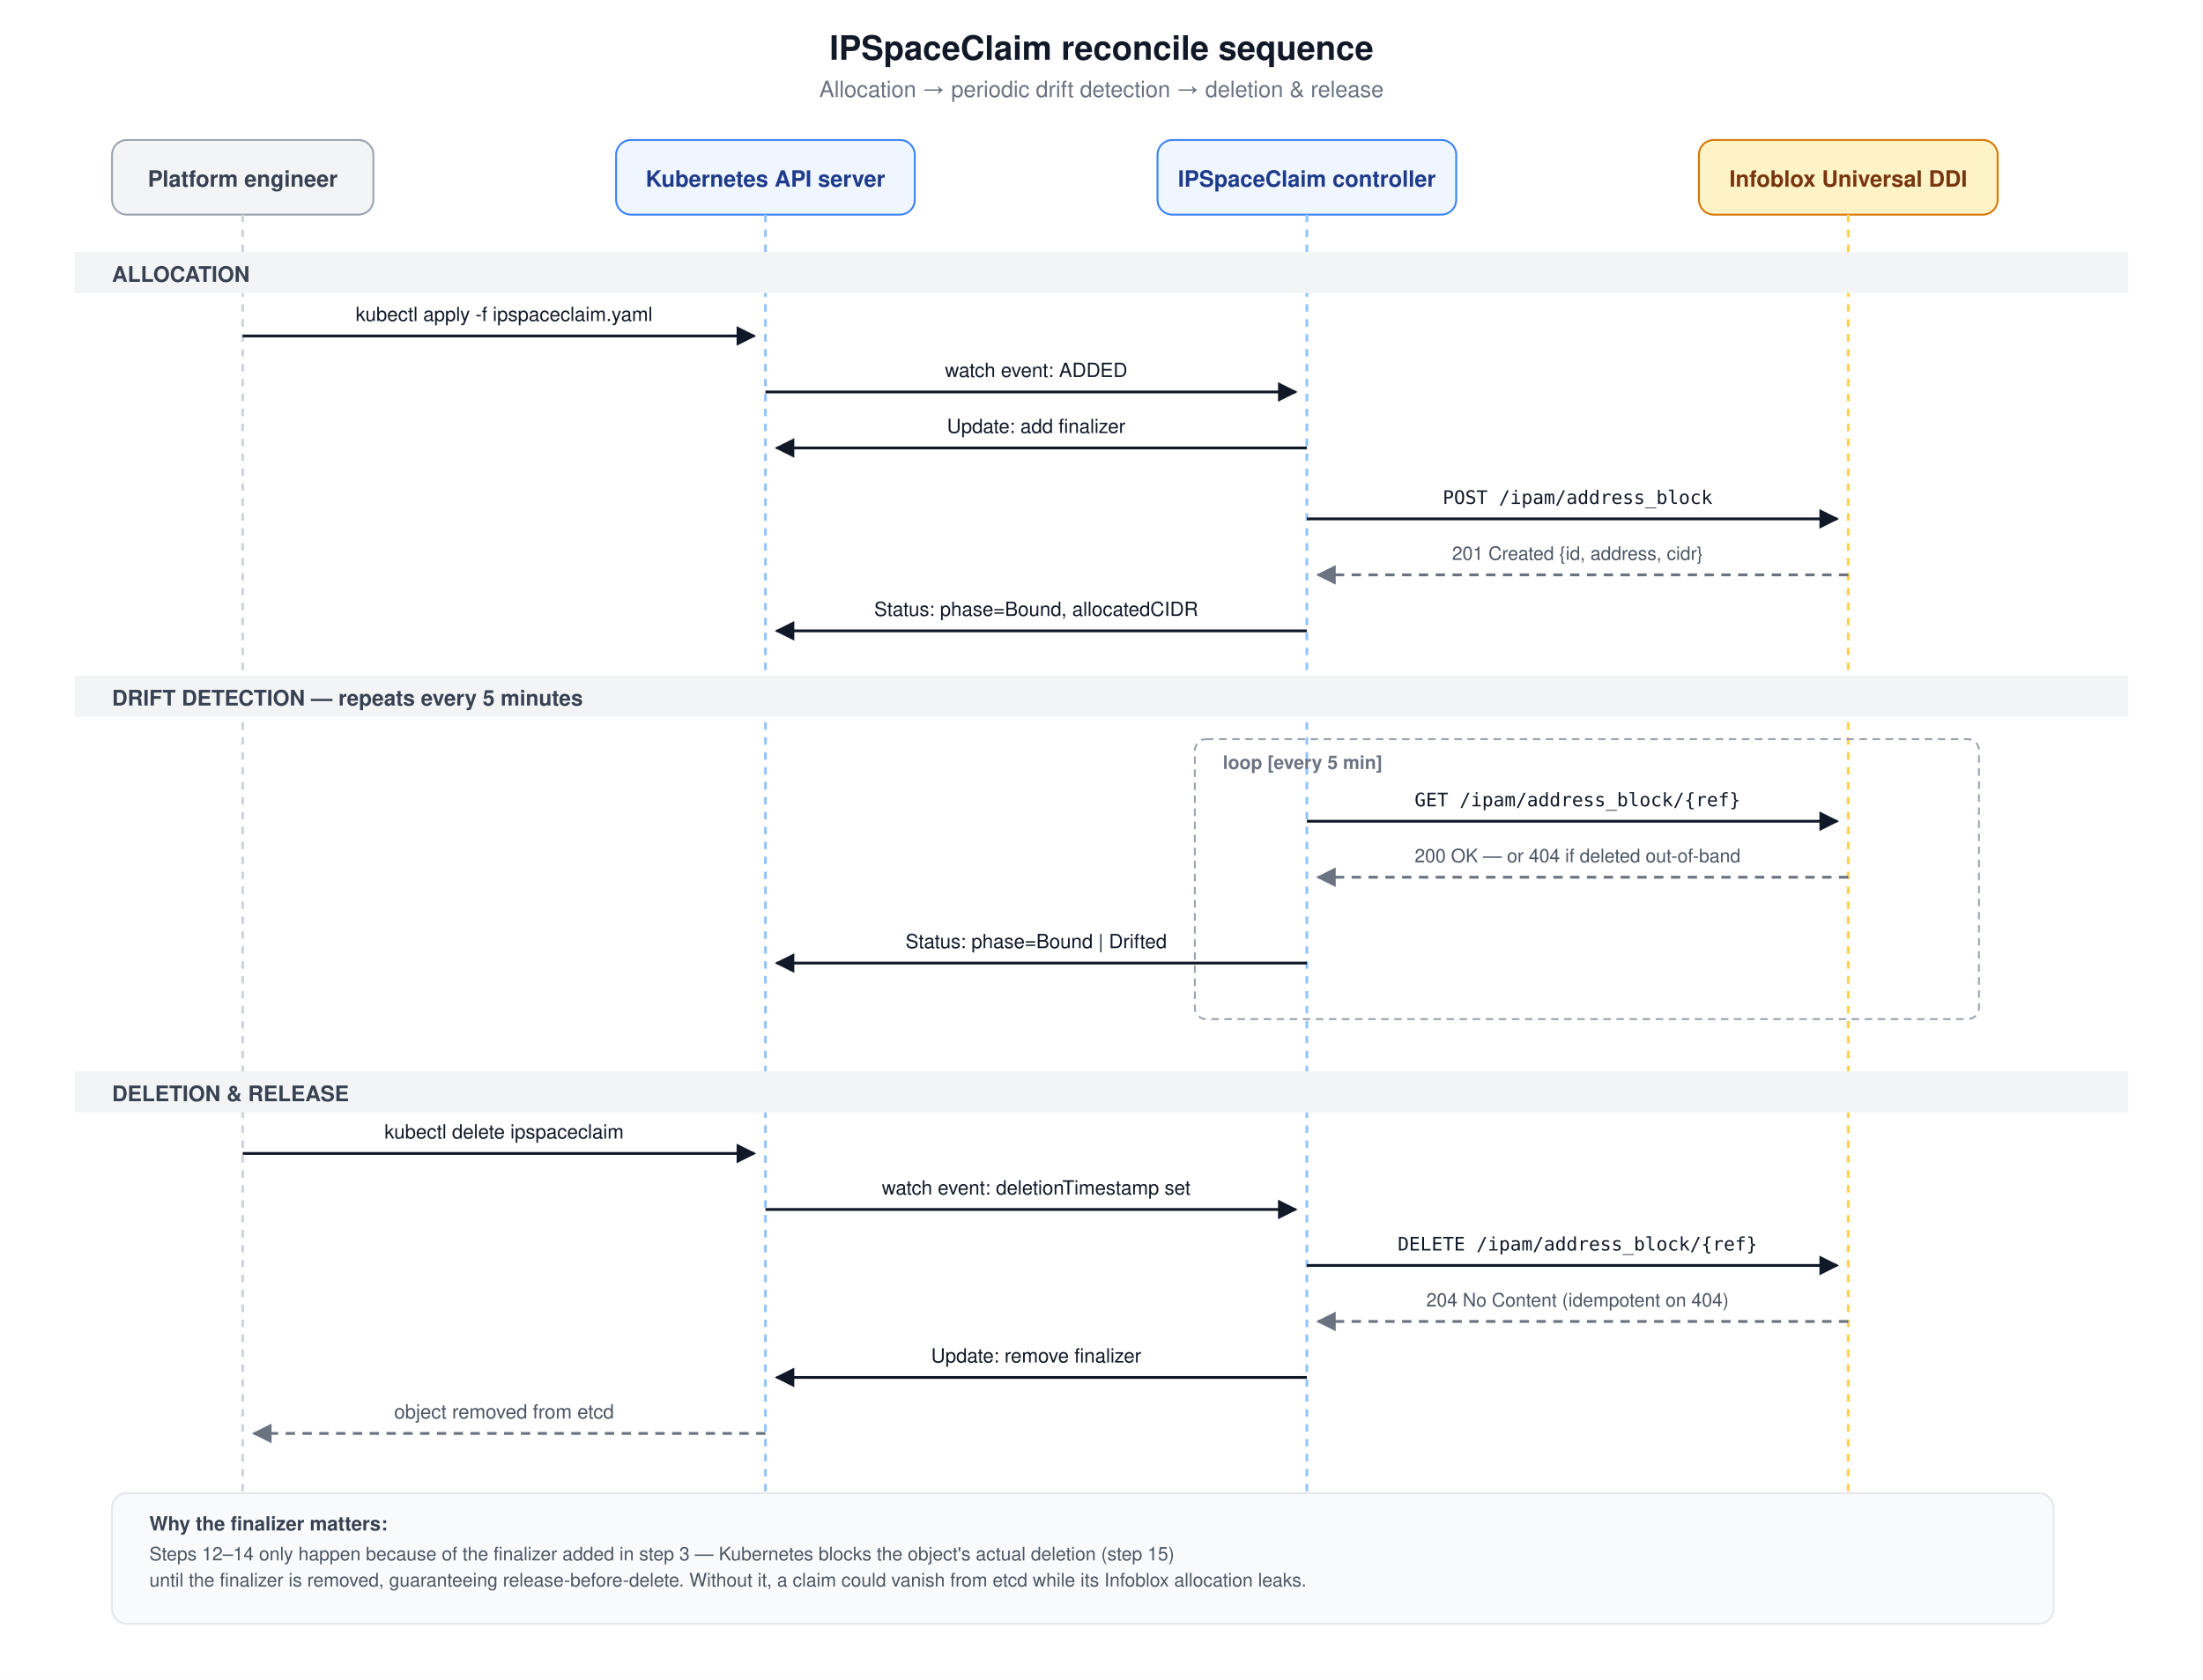
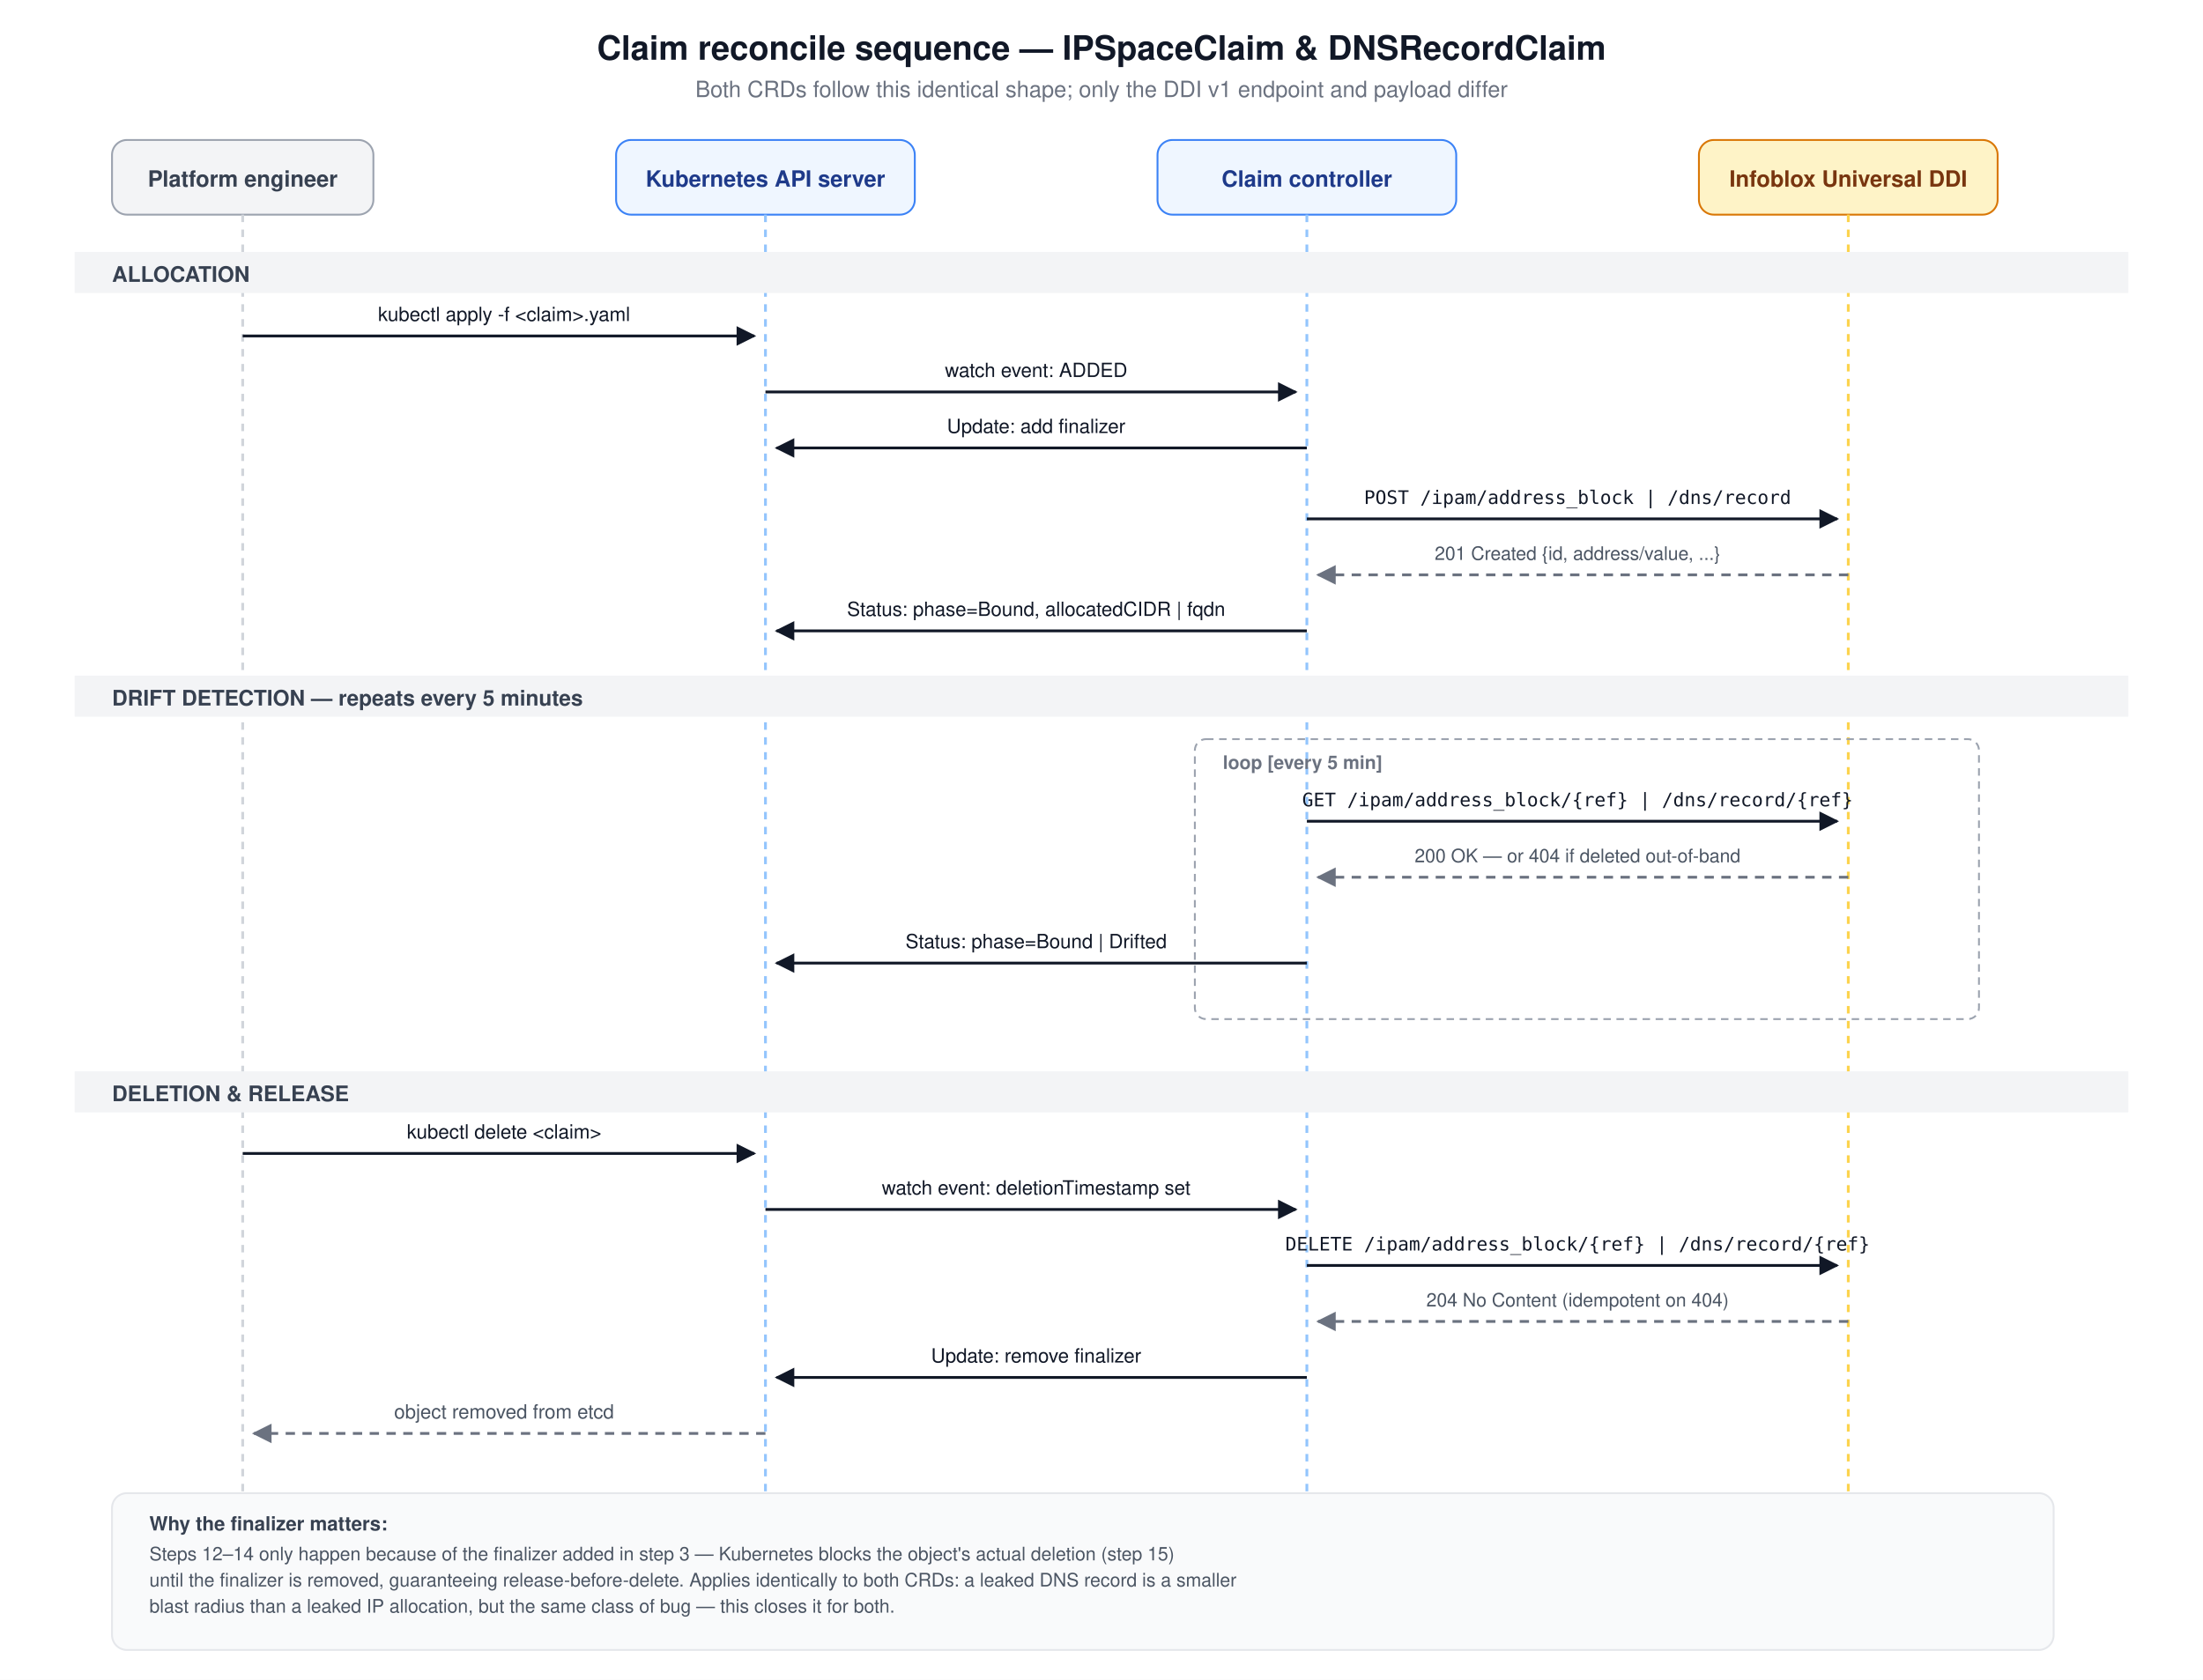
<svg xmlns="http://www.w3.org/2000/svg" viewBox="0 0 1180 900" font-family="'Segoe UI', Helvetica, Arial, sans-serif">
  <defs>
    <marker id="arrowD" viewBox="0 0 10 10" refX="9" refY="5" markerWidth="7" markerHeight="7" orient="auto-start-reverse">
      <path d="M0,0 L10,5 L0,10 z" fill="#111827" />
    </marker>
    <marker id="arrowR" viewBox="0 0 10 10" refX="9" refY="5" markerWidth="7" markerHeight="7" orient="auto-start-reverse">
      <path d="M0,0 L10,5 L0,10 z" fill="#6b7280" />
    </marker>
  </defs>
  <rect x="0" y="0" width="1180" height="900" fill="#ffffff" />
-   <text x="590" y="32" text-anchor="middle" font-size="18" font-weight="700" fill="#111827">IPSpaceClaim reconcile sequence</text>
-   <text x="590" y="52" text-anchor="middle" font-size="12" fill="#6b7280">Allocation → periodic drift detection → deletion &amp; release</text>
+   <text x="590" y="32" text-anchor="middle" font-size="18" font-weight="700" fill="#111827">Claim reconcile sequence — IPSpaceClaim &amp; DNSRecordClaim</text>
+   <text x="590" y="52" text-anchor="middle" font-size="12" fill="#6b7280">Both CRDs follow this identical shape; only the DDI v1 endpoint and payload differ</text>
  <g>
    <rect x="60" y="75" width="140" height="40" rx="8" fill="#F3F4F6" stroke="#9CA3AF" />
    <text x="130" y="100" text-anchor="middle" font-size="12" font-weight="700" fill="#374151">Platform engineer</text>
  </g>
  <g>
    <rect x="330" y="75" width="160" height="40" rx="8" fill="#EFF6FF" stroke="#3B82F6" />
    <text x="410" y="100" text-anchor="middle" font-size="12" font-weight="700" fill="#1E3A8A">Kubernetes API server</text>
  </g>
  <g>
    <rect x="620" y="75" width="160" height="40" rx="8" fill="#EFF6FF" stroke="#3B82F6" />
-     <text x="700" y="100" text-anchor="middle" font-size="12" font-weight="700" fill="#1E3A8A">IPSpaceClaim controller</text>
+     <text x="700" y="100" text-anchor="middle" font-size="12" font-weight="700" fill="#1E3A8A">Claim controller</text>
  </g>
  <g>
    <rect x="910" y="75" width="160" height="40" rx="8" fill="#FEF3C7" stroke="#D97706" />
    <text x="990" y="100" text-anchor="middle" font-size="12" font-weight="700" fill="#78350F">Infoblox Universal DDI</text>
  </g>
  <line x1="130" y1="115" x2="130" y2="860" stroke="#D1D5DB" stroke-width="1.5" stroke-dasharray="4 4" />
  <line x1="410" y1="115" x2="410" y2="860" stroke="#93C5FD" stroke-width="1.5" stroke-dasharray="4 4" />
  <line x1="700" y1="115" x2="700" y2="860" stroke="#93C5FD" stroke-width="1.5" stroke-dasharray="4 4" />
  <line x1="990" y1="115" x2="990" y2="860" stroke="#FCD34D" stroke-width="1.5" stroke-dasharray="4 4" />
  <rect x="40" y="135" width="1100" height="22" fill="#F3F4F6" />
  <text x="60" y="151" font-size="11.5" font-weight="700" fill="#374151">ALLOCATION</text>
  <line x1="130" y1="180" x2="404" y2="180" stroke="#111827" stroke-width="1.5" marker-end="url(#arrowD)" />
-   <text x="270" y="172" text-anchor="middle" font-size="10.5" fill="#111827">kubectl apply -f ipspaceclaim.yaml</text>
+   <text x="270" y="172" text-anchor="middle" font-size="10.5" fill="#111827">kubectl apply -f &lt;claim&gt;.yaml</text>
  <line x1="410" y1="210" x2="694" y2="210" stroke="#111827" stroke-width="1.5" marker-end="url(#arrowD)" />
  <text x="555" y="202" text-anchor="middle" font-size="10.5" fill="#111827">watch event: ADDED</text>
  <line x1="700" y1="240" x2="416" y2="240" stroke="#111827" stroke-width="1.5" marker-end="url(#arrowD)" />
  <text x="555" y="232" text-anchor="middle" font-size="10.5" fill="#111827">Update: add finalizer</text>
  <line x1="700" y1="278" x2="984" y2="278" stroke="#111827" stroke-width="1.5" marker-end="url(#arrowD)" />
-   <text x="845" y="270" text-anchor="middle" font-size="10" font-family="monospace" fill="#111827">POST /ipam/address_block</text>
+   <text x="845" y="270" text-anchor="middle" font-size="10" font-family="monospace" fill="#111827">POST /ipam/address_block | /dns/record</text>
  <line x1="990" y1="308" x2="706" y2="308" stroke="#6b7280" stroke-width="1.5" stroke-dasharray="5 4" marker-end="url(#arrowR)" />
-   <text x="845" y="300" text-anchor="middle" font-size="10" fill="#4b5563">201 Created {id, address, cidr}</text>
+   <text x="845" y="300" text-anchor="middle" font-size="10" fill="#4b5563">201 Created {id, address/value, ...}</text>
  <line x1="700" y1="338" x2="416" y2="338" stroke="#111827" stroke-width="1.5" marker-end="url(#arrowD)" />
-   <text x="555" y="330" text-anchor="middle" font-size="10.5" fill="#111827">Status: phase=Bound, allocatedCIDR</text>
+   <text x="555" y="330" text-anchor="middle" font-size="10.5" fill="#111827">Status: phase=Bound, allocatedCIDR | fqdn</text>
  <rect x="40" y="362" width="1100" height="22" fill="#F3F4F6" />
  <text x="60" y="378" font-size="11.5" font-weight="700" fill="#374151">DRIFT DETECTION — repeats every 5 minutes</text>
  <rect x="640" y="396" width="420" height="150" rx="6" fill="none" stroke="#9CA3AF" stroke-dasharray="4 3" />
  <text x="655" y="412" font-size="10" font-weight="700" fill="#6b7280">loop [every 5 min]</text>
  <line x1="700" y1="440" x2="984" y2="440" stroke="#111827" stroke-width="1.5" marker-end="url(#arrowD)" />
-   <text x="845" y="432" text-anchor="middle" font-size="10" font-family="monospace" fill="#111827">GET /ipam/address_block/{ref}</text>
+   <text x="845" y="432" text-anchor="middle" font-size="10" font-family="monospace" fill="#111827">GET /ipam/address_block/{ref} | /dns/record/{ref}</text>
  <line x1="990" y1="470" x2="706" y2="470" stroke="#6b7280" stroke-width="1.5" stroke-dasharray="5 4" marker-end="url(#arrowR)" />
  <text x="845" y="462" text-anchor="middle" font-size="10" fill="#4b5563">200 OK — or 404 if deleted out-of-band</text>
  <line x1="700" y1="516" x2="416" y2="516" stroke="#111827" stroke-width="1.5" marker-end="url(#arrowD)" />
  <text x="555" y="508" text-anchor="middle" font-size="10.5" fill="#111827">Status: phase=Bound | Drifted</text>
  <rect x="40" y="574" width="1100" height="22" fill="#F3F4F6" />
  <text x="60" y="590" font-size="11.5" font-weight="700" fill="#374151">DELETION &amp; RELEASE</text>
  <line x1="130" y1="618" x2="404" y2="618" stroke="#111827" stroke-width="1.5" marker-end="url(#arrowD)" />
-   <text x="270" y="610" text-anchor="middle" font-size="10.5" fill="#111827">kubectl delete ipspaceclaim</text>
+   <text x="270" y="610" text-anchor="middle" font-size="10.5" fill="#111827">kubectl delete &lt;claim&gt;</text>
  <line x1="410" y1="648" x2="694" y2="648" stroke="#111827" stroke-width="1.5" marker-end="url(#arrowD)" />
  <text x="555" y="640" text-anchor="middle" font-size="10.5" fill="#111827">watch event: deletionTimestamp set</text>
  <line x1="700" y1="678" x2="984" y2="678" stroke="#111827" stroke-width="1.5" marker-end="url(#arrowD)" />
-   <text x="845" y="670" text-anchor="middle" font-size="10" font-family="monospace" fill="#111827">DELETE /ipam/address_block/{ref}</text>
+   <text x="845" y="670" text-anchor="middle" font-size="10" font-family="monospace" fill="#111827">DELETE /ipam/address_block/{ref} | /dns/record/{ref}</text>
  <line x1="990" y1="708" x2="706" y2="708" stroke="#6b7280" stroke-width="1.5" stroke-dasharray="5 4" marker-end="url(#arrowR)" />
  <text x="845" y="700" text-anchor="middle" font-size="10" fill="#4b5563">204 No Content (idempotent on 404)</text>
  <line x1="700" y1="738" x2="416" y2="738" stroke="#111827" stroke-width="1.5" marker-end="url(#arrowD)" />
  <text x="555" y="730" text-anchor="middle" font-size="10.5" fill="#111827">Update: remove finalizer</text>
  <line x1="410" y1="768" x2="136" y2="768" stroke="#6b7280" stroke-width="1.5" stroke-dasharray="5 4" marker-end="url(#arrowR)" />
  <text x="270" y="760" text-anchor="middle" font-size="10.5" fill="#4b5563">object removed from etcd</text>
-   <rect x="60" y="800" width="1040" height="70" rx="8" fill="#F9FAFB" stroke="#E5E7EB" />
+   <rect x="60" y="800" width="1040" height="84" rx="8" fill="#F9FAFB" stroke="#E5E7EB" />
  <text x="80" y="820" font-size="10.5" font-weight="700" fill="#374151">Why the finalizer matters:</text>
  <text x="80" y="836" font-size="10" fill="#4b5563">Steps 12–14 only happen because of the finalizer added in step 3 — Kubernetes blocks the object's actual deletion (step 15)</text>
-   <text x="80" y="850" font-size="10" fill="#4b5563">until the finalizer is removed, guaranteeing release-before-delete. Without it, a claim could vanish from etcd while its Infoblox allocation leaks.</text>
+   <text x="80" y="850" font-size="10" fill="#4b5563">until the finalizer is removed, guaranteeing release-before-delete. Applies identically to both CRDs: a leaked DNS record is a smaller</text>
+   <text x="80" y="864" font-size="10" fill="#4b5563">blast radius than a leaked IP allocation, but the same class of bug — this closes it for both.</text>
</svg>
